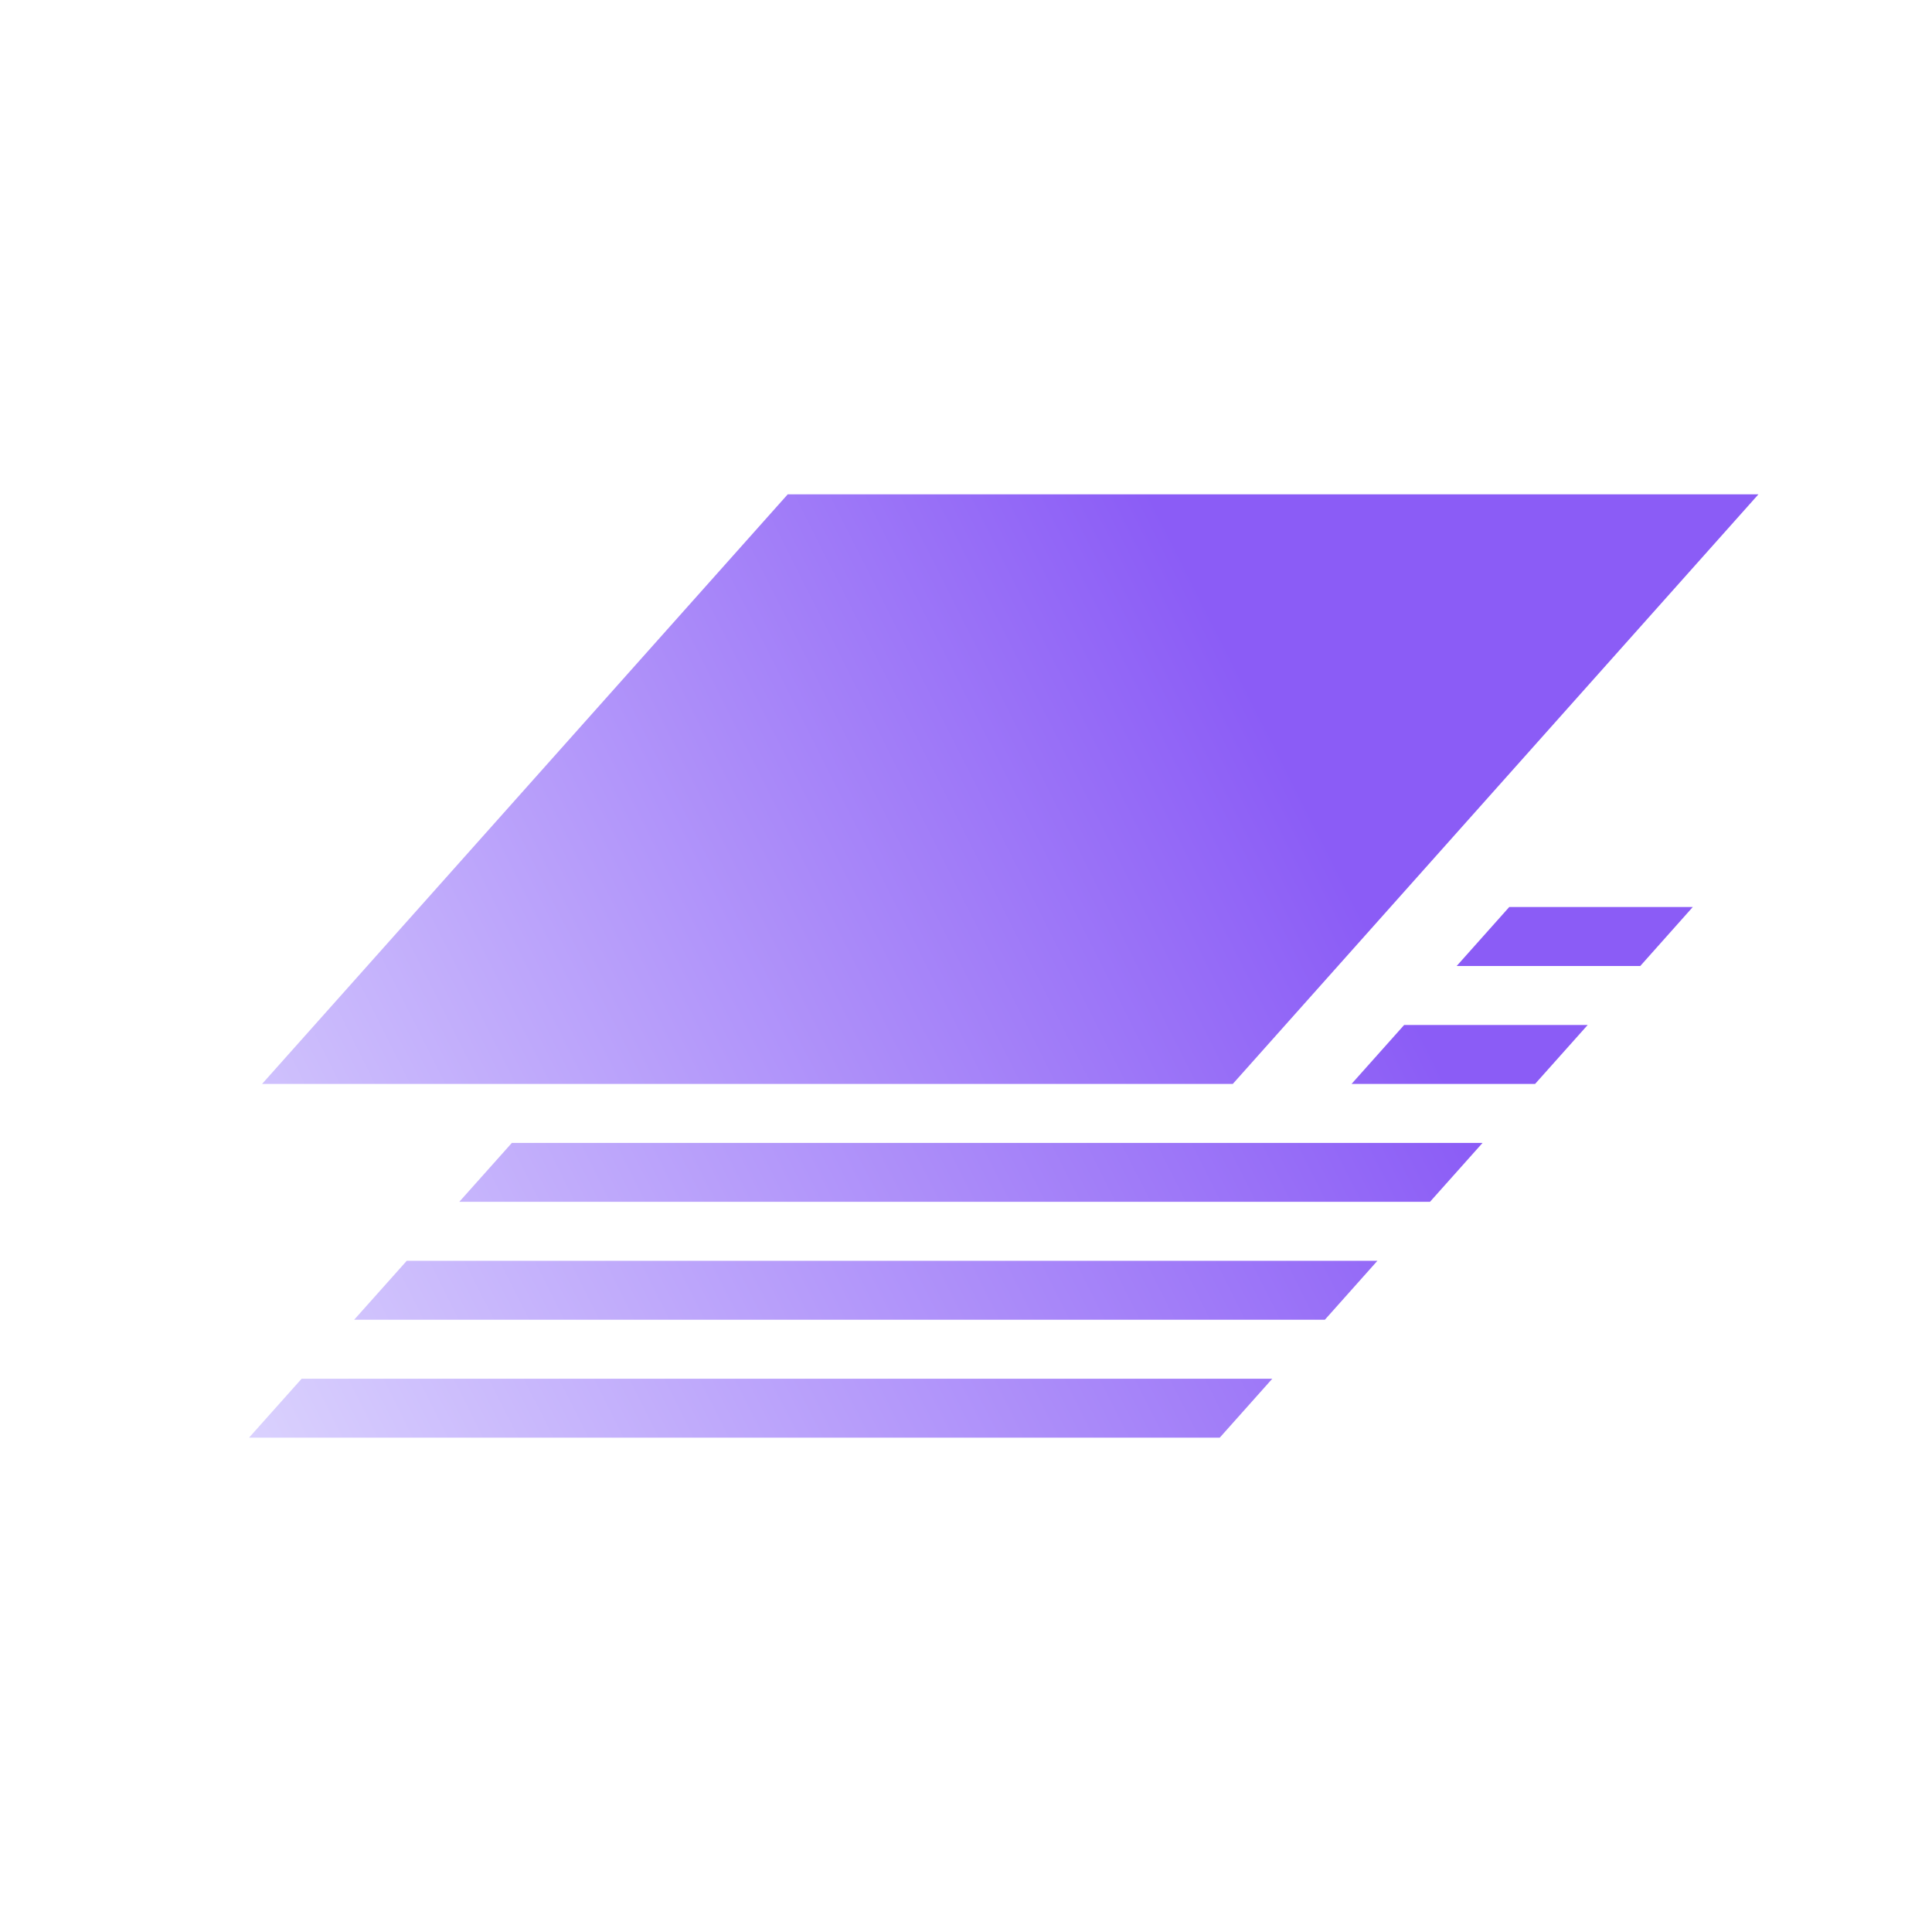
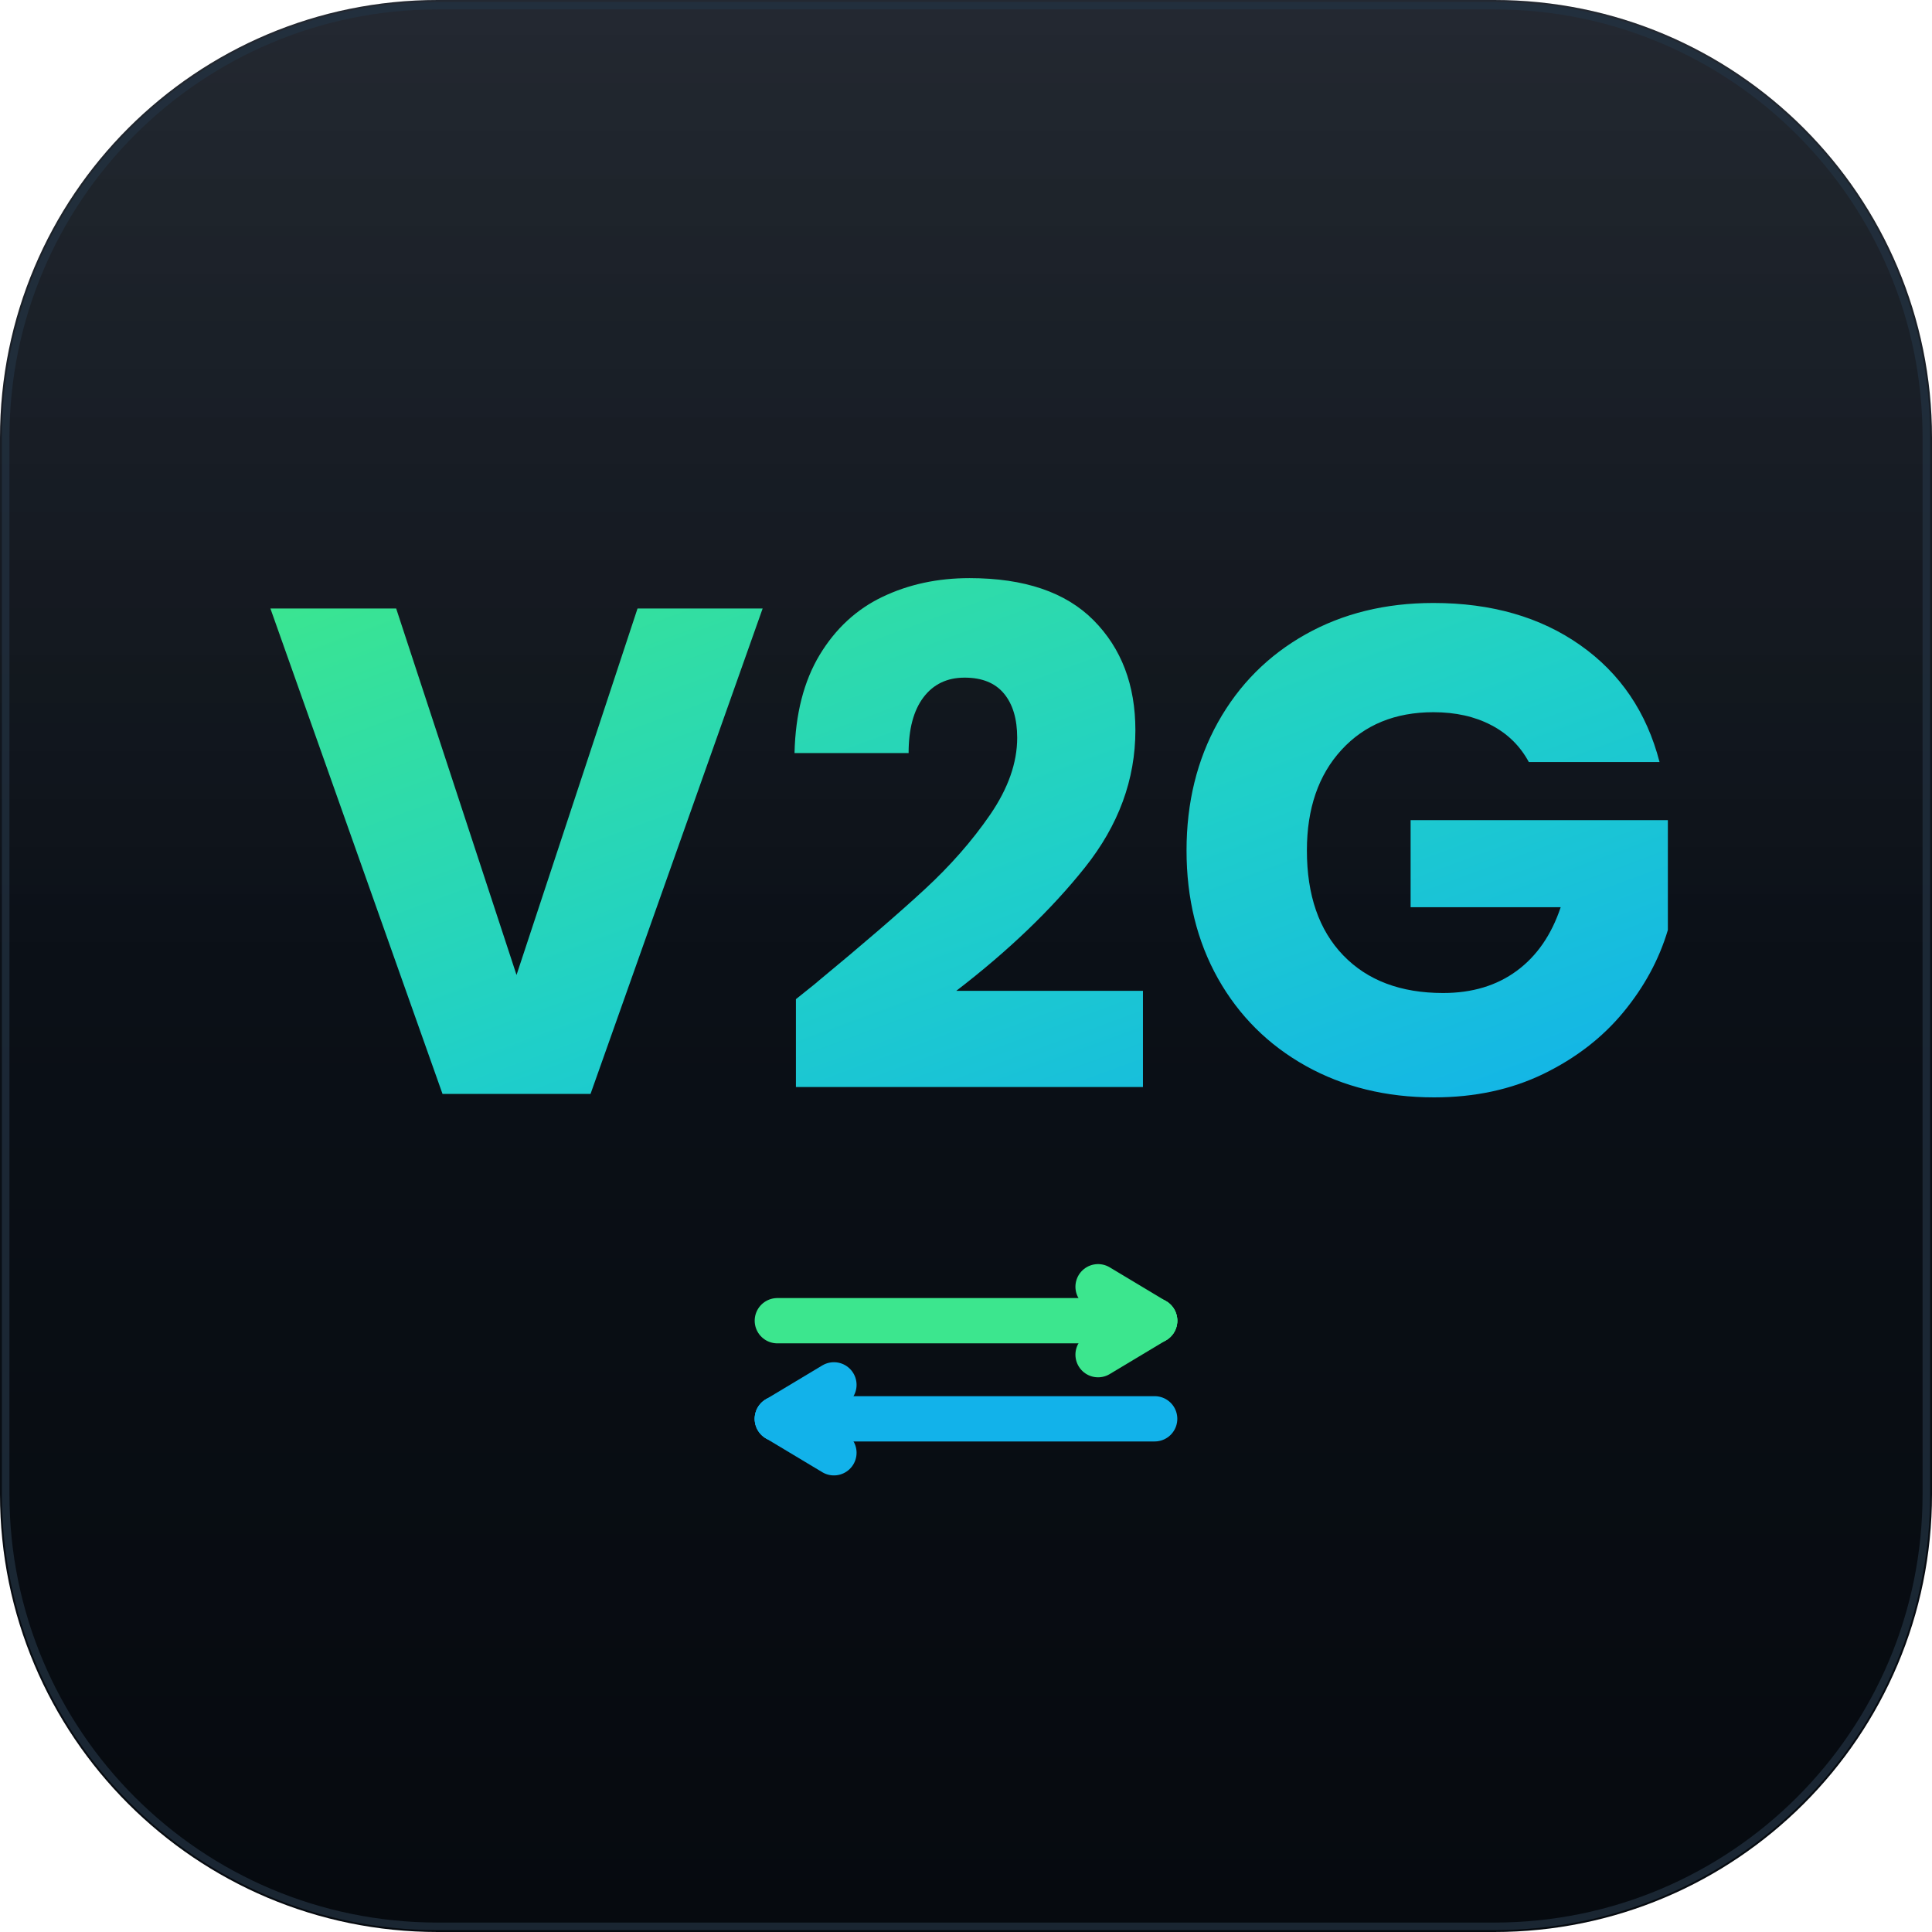
- <svg xmlns="http://www.w3.org/2000/svg" viewBox="0 0 32 32" fill="none">
-   <g clip-path="url(#clip0_3_20)">
-     <path fill-rule="evenodd" clip-rule="evenodd" d="M29.125 8.188H13.047L4.341 17.953H20.419L29.125 8.188ZM25.426 17.953L22.386 17.953L23.257 16.977H26.297L25.426 17.953ZM27.168 16H24.127L24.998 15.023H28.038L27.168 16ZM8.478 18.93L7.607 19.906H23.685L24.556 18.93H8.478ZM6.737 20.883L5.866 21.859H21.944L22.814 20.883H6.737ZM4.996 22.836L4.125 23.812H20.203L21.073 22.836H4.996Z" fill="url(#paint0_linear_3_20)" />
-   </g>
+ <svg xmlns="http://www.w3.org/2000/svg" viewBox="0 0 512 512" width="512" height="512" role="img" aria-label="V2G — Vehicle to Grid">
  <defs>
-     <linearGradient id="paint0_linear_3_20" x1="20.66" y1="11.312" x2="1.738" y2="20.846" gradientUnits="userSpaceOnUse">
-       <stop stop-color="#8B5CF6" />
-       <stop offset="1" stop-color="#DDD6FE" />
+     <linearGradient id="bg" x1="0" y1="0" x2="0" y2="1">
+       <stop offset="0" stop-color="#10161F" />
+       <stop offset="1" stop-color="#060A0F" />
+     </linearGradient>
+     <linearGradient id="sheen" x1="0" y1="0" x2="0" y2="1">
+       <stop offset="0" stop-color="#ffffff" stop-opacity="0.08" />
+       <stop offset="0.5" stop-color="#ffffff" stop-opacity="0" />
+     </linearGradient>
+     <linearGradient id="vGrad" x1="0" y1="0" x2="1" y2="1">
+       <stop offset="0" stop-color="#3CE68E" />
+       <stop offset="0.55" stop-color="#1FCFC9" />
+       <stop offset="1" stop-color="#12B2EA" />
    </linearGradient>
  </defs>
+   <rect x="0" y="0" width="512" height="512" rx="116" fill="url(#bg)" />
+   <rect x="0" y="0" width="512" height="512" rx="116" fill="url(#sheen)" />
+   <rect x="1.5" y="1.5" width="509" height="509" rx="114.5" fill="none" stroke="#233242" stroke-opacity="0.7" stroke-width="2" />
+   <path transform="translate(70.000 289.900) scale(0.183246)" d="M 720.94 -702.03 L 472.03 -0.00 L 257.97 -0.00 L 9.06 -702.03 L 190.94 -702.03 L 365.00 -172.03 L 540.00 -702.03 L 720.94 -702.03 Z M 769.06 -137.03 Q 802.97 -164.06 800.00 -162.03 Q 897.97 -242.97 954.37 -295.00 Q 1010.94 -347.03 1050.00 -403.91 Q 1089.06 -460.94 1089.06 -515.00 Q 1089.06 -555.94 1070.00 -578.91 Q 1050.94 -602.03 1012.97 -602.03 Q 975.00 -602.03 953.44 -573.44 Q 932.03 -545.00 932.03 -492.97 L 767.03 -492.97 Q 769.06 -577.97 803.44 -635.00 Q 837.97 -692.03 894.37 -718.91 Q 950.94 -745.94 1020.00 -745.94 Q 1139.06 -745.94 1199.53 -685.00 Q 1260.00 -624.06 1260.00 -525.94 Q 1260.00 -419.06 1187.03 -327.50 Q 1114.06 -235.94 1000.94 -149.06 L 1270.94 -149.06 L 1270.94 -10.00 L 769.06 -10.00 L 769.06 -137.03 Z M 1828.97 -480.00 Q 1810.06 -515.00 1774.44 -533.44 Q 1738.97 -552.03 1691.00 -552.03 Q 1608.03 -552.03 1558.03 -497.50 Q 1508.03 -442.97 1508.03 -352.03 Q 1508.03 -255.00 1560.53 -200.47 Q 1613.03 -145.94 1705.06 -145.94 Q 1768.03 -145.94 1811.47 -177.97 Q 1855.06 -210.00 1875.06 -270.00 L 1658.03 -270.00 L 1658.03 -395.94 L 2030.06 -395.94 L 2030.06 -237.03 Q 2011.00 -172.97 1965.53 -117.97 Q 1920.06 -62.97 1850.06 -28.91 Q 1780.06 5.00 1691.94 5.00 Q 1588.03 5.00 1506.47 -40.47 Q 1425.06 -85.94 1379.44 -166.88 Q 1333.97 -247.97 1333.97 -352.03 Q 1333.97 -455.94 1379.44 -537.50 Q 1425.06 -619.06 1506.00 -664.53 Q 1586.94 -710.00 1691.00 -710.00 Q 1816.94 -710.00 1903.50 -648.91 Q 1990.06 -587.97 2018.03 -480.00 L 1828.97 -480.00 Z" fill="url(#vGrad)" />
+   <g fill="none" stroke-width="12" stroke-linecap="round" stroke-linejoin="round">
+     <g stroke="#3CE68E">
+       <path d="M206 350 L306 350" />
+       <path d="M306 350 L291 341" />
+       <path d="M306 350 L291 359" />
+     </g>
+     <g stroke="#12B2EA">
+       <path d="M306 376 L206 376" />
+       <path d="M206 376 L221 367" />
+       <path d="M206 376 L221 385" />
+     </g>
+   </g>
</svg>
